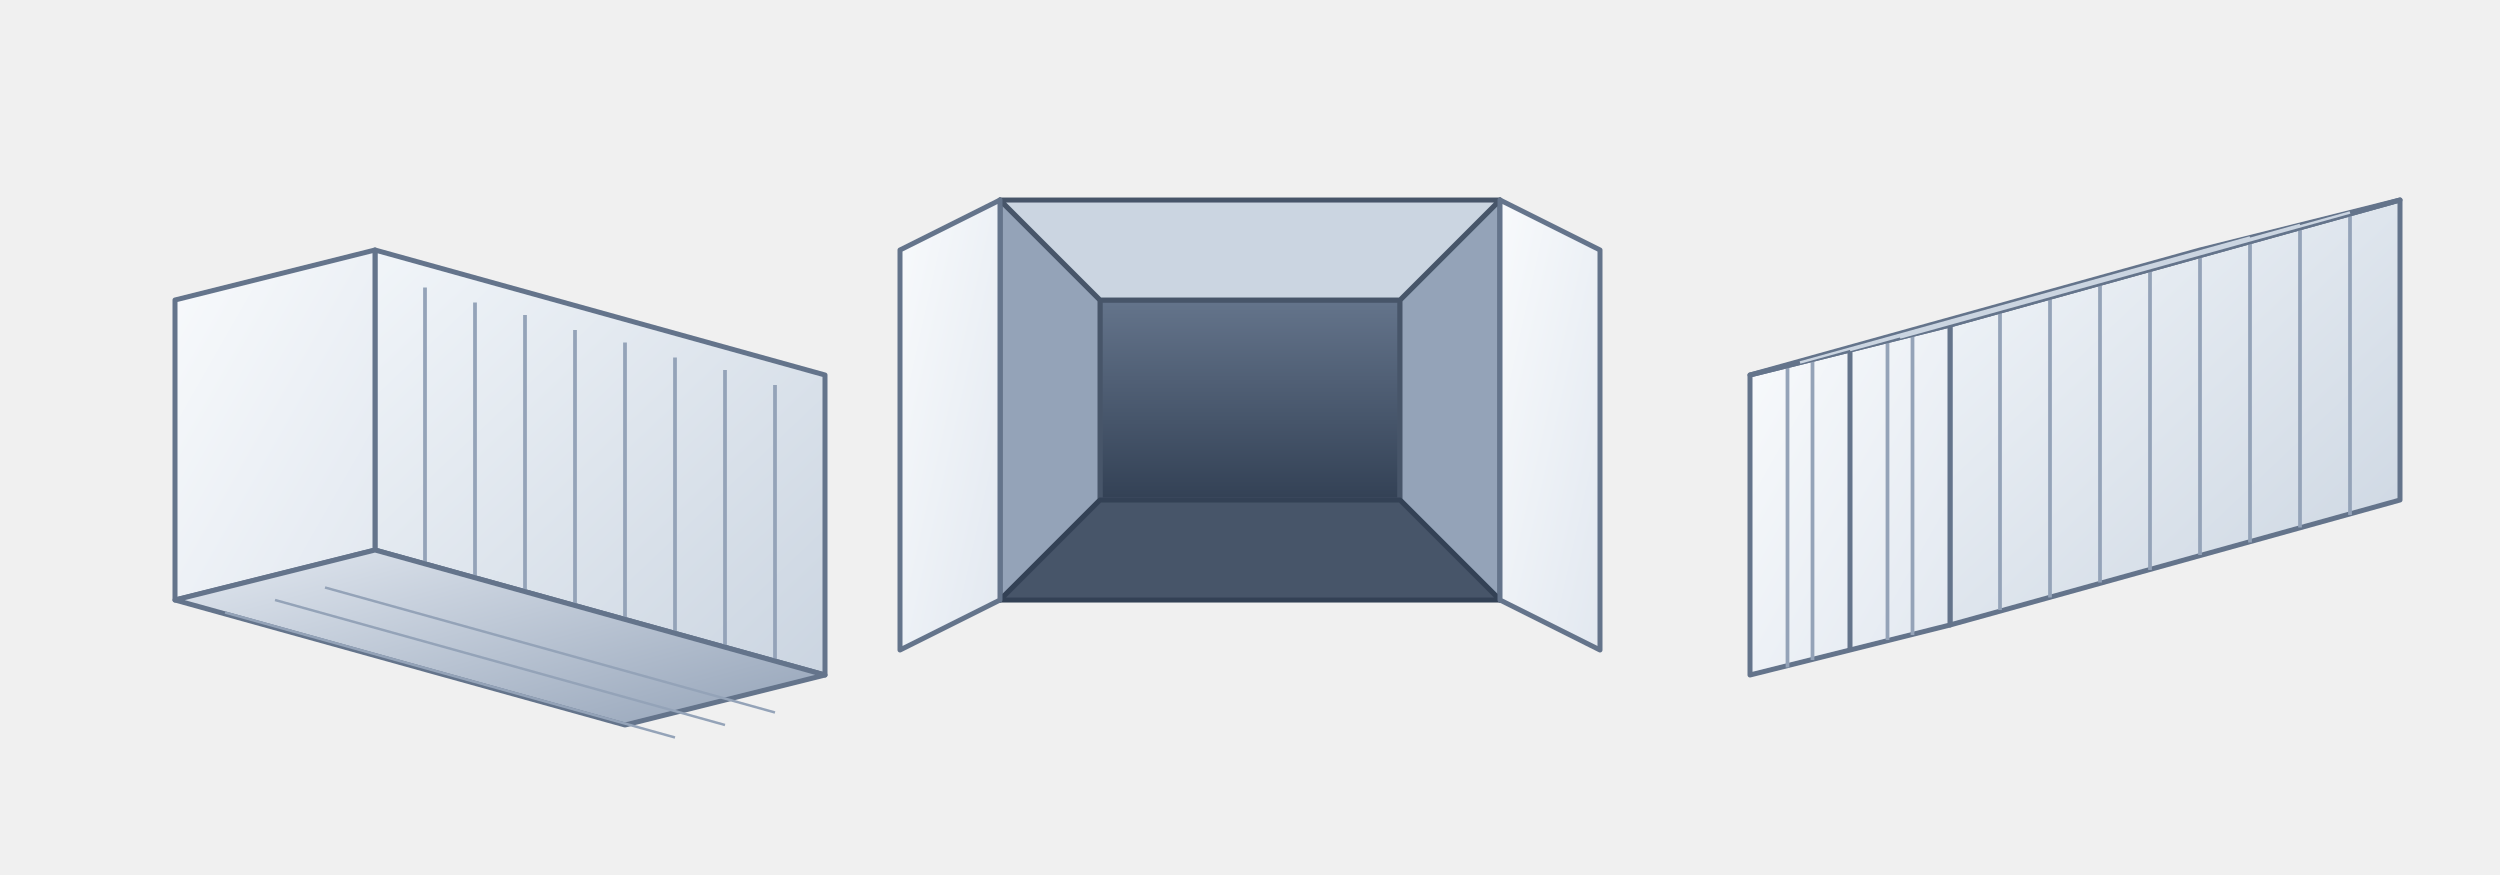
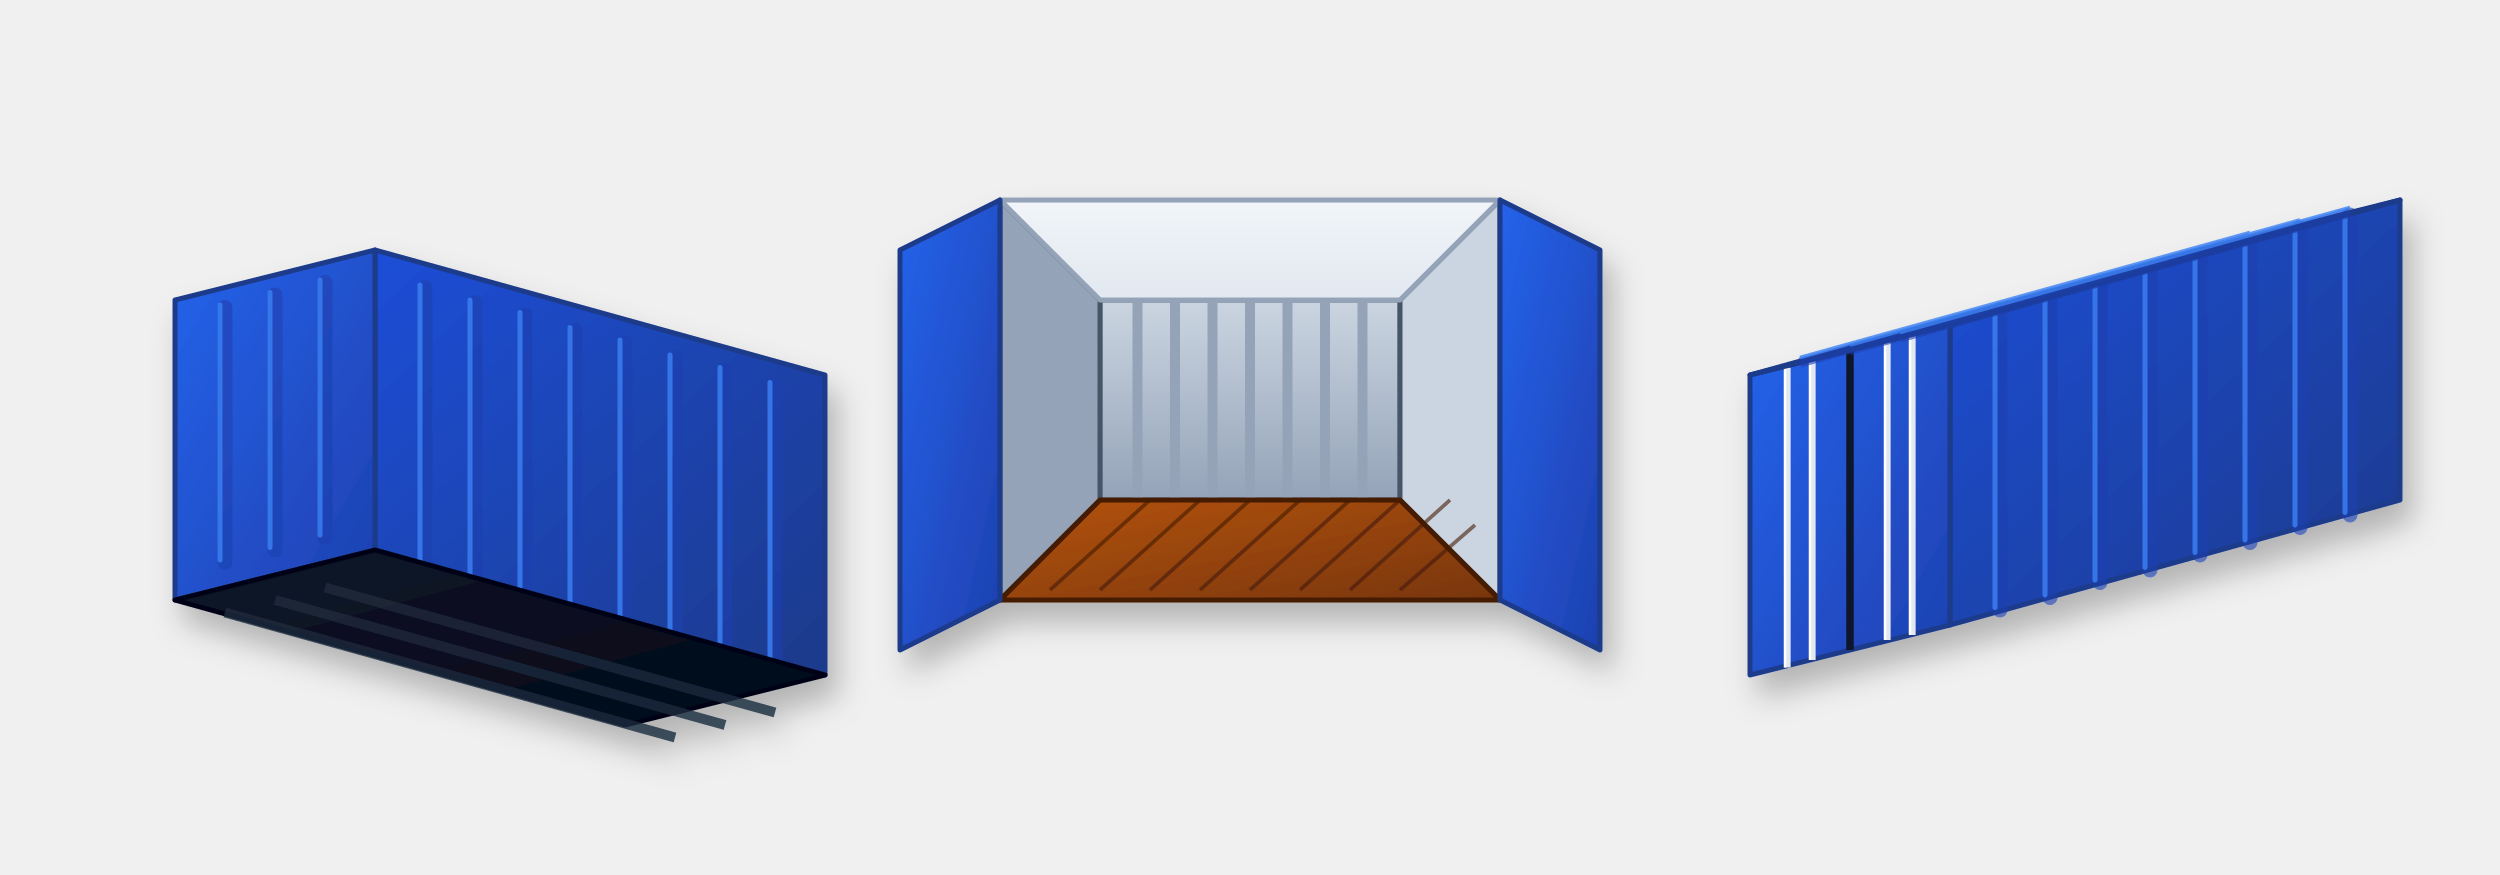
<svg xmlns="http://www.w3.org/2000/svg" viewBox="0 0 1000 350" width="100%" height="100%">
  <defs>
-     <linearGradient id="frontGrad" x1="0%" y1="0%" x2="100%" y2="100%">
-       <stop offset="0%" stop-color="#f8fafc" />
+     <linearGradient id="extFront" x1="0%" y1="0%" x2="100%" y2="100%">
+       <stop offset="0%" stop-color="#2563eb" />
+       <stop offset="100%" stop-color="#1e40af" />
+     </linearGradient>
+     <linearGradient id="extSide" x1="0%" y1="0%" x2="100%" y2="100%">
+       <stop offset="0%" stop-color="#1d4ed8" />
+       <stop offset="100%" stop-color="#1e3a8a" />
+     </linearGradient>
+     <linearGradient id="extBottom" x1="0%" y1="0%" x2="100%" y2="100%">
+       <stop offset="0%" stop-color="#0f172a" />
+       <stop offset="100%" stop-color="#020617" />
+     </linearGradient>
+     <linearGradient id="intWall" x1="0%" y1="0%" x2="0%" y2="100%">
+       <stop offset="0%" stop-color="#cbd5e1" />
+       <stop offset="100%" stop-color="#94a3b8" />
+     </linearGradient>
+     <linearGradient id="intFloor" x1="0%" y1="0%" x2="100%" y2="100%">
+       <stop offset="0%" stop-color="#b45309" />
+       <stop offset="100%" stop-color="#78350f" />
+     </linearGradient>
+     <linearGradient id="intCeiling" x1="0%" y1="0%" x2="0%" y2="100%">
+       <stop offset="0%" stop-color="#f1f5f9" />
      <stop offset="100%" stop-color="#e2e8f0" />
    </linearGradient>
-     <linearGradient id="sideGrad" x1="0%" y1="0%" x2="100%" y2="100%">
-       <stop offset="0%" stop-color="#f1f5f9" />
-       <stop offset="100%" stop-color="#cbd5e1" />
-     </linearGradient>
-     <linearGradient id="darkGrad" x1="0%" y1="0%" x2="100%" y2="100%">
-       <stop offset="0%" stop-color="#e2e8f0" />
-       <stop offset="100%" stop-color="#94a3b8" />
-     </linearGradient>
-     <linearGradient id="insideGrad" x1="0%" y1="0%" x2="0%" y2="100%">
-       <stop offset="0%" stop-color="#64748b" />
-       <stop offset="100%" stop-color="#334155" />
-     </linearGradient>
+     <filter id="drop-shadow" x="-10%" y="-10%" width="130%" height="130%">
+       <feDropShadow dx="4" dy="8" stdDeviation="6" flood-color="#000" flood-opacity="0.25" />
+     </filter>
  </defs>
  <g transform="translate(0, 10)">
-     <g transform="translate(50, 40)">
-       <polygon points="100,50 280,100 280,220 100,170" fill="url(#sideGrad)" stroke="#64748b" stroke-width="2" stroke-linejoin="round" />
-       <line x1="120" y1="65" x2="120" y2="175" stroke="#94a3b8" stroke-width="1.5" />
-       <line x1="140" y1="71" x2="140" y2="181" stroke="#94a3b8" stroke-width="1.5" />
-       <line x1="160" y1="76" x2="160" y2="186" stroke="#94a3b8" stroke-width="1.5" />
-       <line x1="180" y1="82" x2="180" y2="192" stroke="#94a3b8" stroke-width="1.5" />
-       <line x1="200" y1="87" x2="200" y2="197" stroke="#94a3b8" stroke-width="1.5" />
-       <line x1="220" y1="93" x2="220" y2="203" stroke="#94a3b8" stroke-width="1.5" />
-       <line x1="240" y1="98" x2="240" y2="208" stroke="#94a3b8" stroke-width="1.5" />
-       <line x1="260" y1="104" x2="260" y2="214" stroke="#94a3b8" stroke-width="1.5" />
-       <polygon points="20,70 100,50 100,170 20,190" fill="url(#frontGrad)" stroke="#64748b" stroke-width="2" stroke-linejoin="round" />
-       <polygon points="20,190 100,170 280,220 200,240" fill="url(#darkGrad)" stroke="#64748b" stroke-width="2" stroke-linejoin="round" />
-       <line x1="40" y1="195" x2="220" y2="245" stroke="#94a3b8" stroke-width="1" />
-       <line x1="60" y1="190" x2="240" y2="240" stroke="#94a3b8" stroke-width="1" />
-       <line x1="80" y1="185" x2="260" y2="235" stroke="#94a3b8" stroke-width="1" />
+     <g transform="translate(50, 40)" filter="url(#drop-shadow)">
+       <polygon points="100,50 280,100 280,220 100,170" fill="url(#extSide)" stroke="#1e3a8a" stroke-width="2" stroke-linejoin="round" />
+       <path d="M120 65 L120 175 M140 71 L140 181 M160 76 L160 186 M180 82 L180 192 M200 87 L200 197 M220 93 L220 203 M240 98 L240 208 M260 104 L260 214" stroke="#1e40af" stroke-width="6" stroke-linecap="round" opacity="0.6" />
+       <path d="M118 64 L118 174 M138 70 L138 180 M158 75 L158 185 M178 81 L178 191 M198 86 L198 196 M218 92 L218 202 M238 97 L238 207 M258 103 L258 213" stroke="#3b82f6" stroke-width="2" stroke-linecap="round" opacity="0.8" />
+       <polygon points="20,70 100,50 100,170 20,190" fill="url(#extFront)" stroke="#1e3a8a" stroke-width="2" stroke-linejoin="round" />
+       <path d="M40 73 L40 175 M60 68 L60 170 M80 63 L80 165" stroke="#1e40af" stroke-width="6" stroke-linecap="round" opacity="0.6" />
+       <path d="M38 72 L38 174 M58 67 L58 169 M78 62 L78 164" stroke="#3b82f6" stroke-width="2" stroke-linecap="round" opacity="0.8" />
+       <polygon points="20,190 100,170 280,220 200,240" fill="url(#extBottom)" stroke="#020617" stroke-width="2" stroke-linejoin="round" />
+       <path d="M40 195 L220 245 M60 190 L240 240 M80 185 L260 235" stroke="#1e293b" stroke-width="4" opacity="0.8" />
    </g>
-     <g transform="translate(400, 70)">
-       <polygon points="40,40 160,40 160,120 40,120" fill="url(#insideGrad)" stroke="#475569" stroke-width="2" stroke-linejoin="round" />
+     <g transform="translate(400, 70)" filter="url(#drop-shadow)">
+       <polygon points="40,40 160,40 160,120 40,120" fill="url(#intWall)" stroke="#64748b" stroke-width="2" stroke-linejoin="round" />
+       <path d="M55 40 L55 120 M70 40 L70 120 M85 40 L85 120 M100 40 L100 120 M115 40 L115 120 M130 40 L130 120 M145 40 L145 120" stroke="#94a3b8" stroke-width="4" />
      <polygon points="0,0 40,40 40,120 0,160" fill="#94a3b8" stroke="#475569" stroke-width="2" stroke-linejoin="round" />
-       <polygon points="200,0 160,40 160,120 200,160" fill="#94a3b8" stroke="#475569" stroke-width="2" stroke-linejoin="round" />
-       <polygon points="0,0 200,0 160,40 40,40" fill="#cbd5e1" stroke="#475569" stroke-width="2" stroke-linejoin="round" />
-       <polygon points="0,160 200,160 160,120 40,120" fill="#475569" stroke="#334155" stroke-width="2" stroke-linejoin="round" />
-       <polygon points="0,0 -40,20 -40,180 0,160" fill="url(#frontGrad)" stroke="#64748b" stroke-width="2" stroke-linejoin="round" />
-       <polygon points="200,0 240,20 240,180 200,160" fill="url(#frontGrad)" stroke="#64748b" stroke-width="2" stroke-linejoin="round" />
+       <polygon points="200,0 160,40 160,120 200,160" fill="#cbd5e1" stroke="#475569" stroke-width="2" stroke-linejoin="round" />
+       <polygon points="0,0 200,0 160,40 40,40" fill="url(#intCeiling)" stroke="#94a3b8" stroke-width="2" stroke-linejoin="round" />
+       <polygon points="0,160 200,160 160,120 40,120" fill="url(#intFloor)" stroke="#451a03" stroke-width="2" stroke-linejoin="round" />
+       <path d="M20 156 L60 120 M40 156 L80 120 M60 156 L100 120 M80 156 L120 120 M100 156 L140 120 M120 156 L160 120 M140 156 L180 120 M160 156 L190 130" stroke="#451a03" stroke-width="1.5" opacity="0.6" />
+       <polygon points="0,0 -40,20 -40,180 0,160" fill="url(#extFront)" stroke="#1e3a8a" stroke-width="2" stroke-linejoin="round" />
+       <polygon points="200,0 240,20 240,180 200,160" fill="url(#extFront)" stroke="#1e3a8a" stroke-width="2" stroke-linejoin="round" />
    </g>
-     <g transform="translate(680, 20)">
-       <polygon points="100,100 280,50 280,170 100,220" fill="url(#sideGrad)" stroke="#64748b" stroke-width="2" stroke-linejoin="round" />
-       <line x1="120" y1="94" x2="120" y2="214" stroke="#94a3b8" stroke-width="1.5" />
-       <line x1="140" y1="89" x2="140" y2="209" stroke="#94a3b8" stroke-width="1.5" />
-       <line x1="160" y1="83" x2="160" y2="203" stroke="#94a3b8" stroke-width="1.5" />
-       <line x1="180" y1="78" x2="180" y2="198" stroke="#94a3b8" stroke-width="1.5" />
-       <line x1="200" y1="72" x2="200" y2="192" stroke="#94a3b8" stroke-width="1.5" />
-       <line x1="220" y1="67" x2="220" y2="187" stroke="#94a3b8" stroke-width="1.5" />
-       <line x1="240" y1="61" x2="240" y2="181" stroke="#94a3b8" stroke-width="1.5" />
-       <line x1="260" y1="56" x2="260" y2="176" stroke="#94a3b8" stroke-width="1.5" />
-       <polygon points="100,100 20,120 20,240 100,220" fill="url(#frontGrad)" stroke="#64748b" stroke-width="2" stroke-linejoin="round" />
-       <line x1="60" y1="110" x2="60" y2="230" stroke="#64748b" stroke-width="2" />
-       <line x1="35" y1="117" x2="35" y2="237" stroke="#94a3b8" stroke-width="1.5" />
-       <line x1="45" y1="114" x2="45" y2="234" stroke="#94a3b8" stroke-width="1.5" />
-       <line x1="75" y1="106" x2="75" y2="226" stroke="#94a3b8" stroke-width="1.5" />
-       <line x1="85" y1="104" x2="85" y2="224" stroke="#94a3b8" stroke-width="1.5" />
-       <polygon points="20,120 100,100 280,50 200,70" fill="url(#frontGrad)" stroke="#64748b" stroke-width="2" stroke-linejoin="round" />
-       <line x1="40" y1="115" x2="220" y2="65" stroke="#cbd5e1" stroke-width="1" />
-       <line x1="60" y1="110" x2="240" y2="60" stroke="#cbd5e1" stroke-width="1" />
-       <line x1="80" y1="105" x2="260" y2="55" stroke="#cbd5e1" stroke-width="1" />
+     <g transform="translate(680, 20)" filter="url(#drop-shadow)">
+       <polygon points="100,100 280,50 280,170 100,220" fill="url(#extSide)" stroke="#1e3a8a" stroke-width="2" stroke-linejoin="round" />
+       <path d="M120 94 L120 214 M140 89 L140 209 M160 83 L160 203 M180 78 L180 198 M200 72 L200 192 M220 67 L220 187 M240 61 L240 181 M260 56 L260 176" stroke="#1e40af" stroke-width="6" stroke-linecap="round" opacity="0.6" />
+       <path d="M118 93 L118 213 M138 88 L138 208 M158 82 L158 202 M178 77 L178 197 M198 71 L198 191 M218 66 L218 186 M238 60 L238 180 M258 55 L258 175" stroke="#3b82f6" stroke-width="2" stroke-linecap="round" opacity="0.8" />
+       <polygon points="100,100 20,120 20,240 100,220" fill="url(#extFront)" stroke="#1e3a8a" stroke-width="2" stroke-linejoin="round" />
+       <line x1="60" y1="110" x2="60" y2="230" stroke="#0f172a" stroke-width="3" />
+       <path d="M35 117 L35 237 M45 114 L45 234 M75 106 L75 226 M85 104 L85 224" stroke="#e2e8f0" stroke-width="2.5" />
+       <path d="M34 117 L34 237 M44 114 L44 234 M74 106 L74 226 M84 104 L84 224" stroke="#ffffff" stroke-width="1" />
+       <polygon points="20,120 100,100 280,50 200,70" fill="url(#extSide)" stroke="#1e3a8a" stroke-width="2" stroke-linejoin="round" />
+       <path d="M40 115 L220 65 M60 110 L240 60 M80 105 L260 55" stroke="#1e40af" stroke-width="4" opacity="0.6" />
+       <path d="M40 113 L220 63 M60 108 L240 58 M80 103 L260 53" stroke="#3b82f6" stroke-width="1.5" opacity="0.8" />
    </g>
  </g>
</svg>
